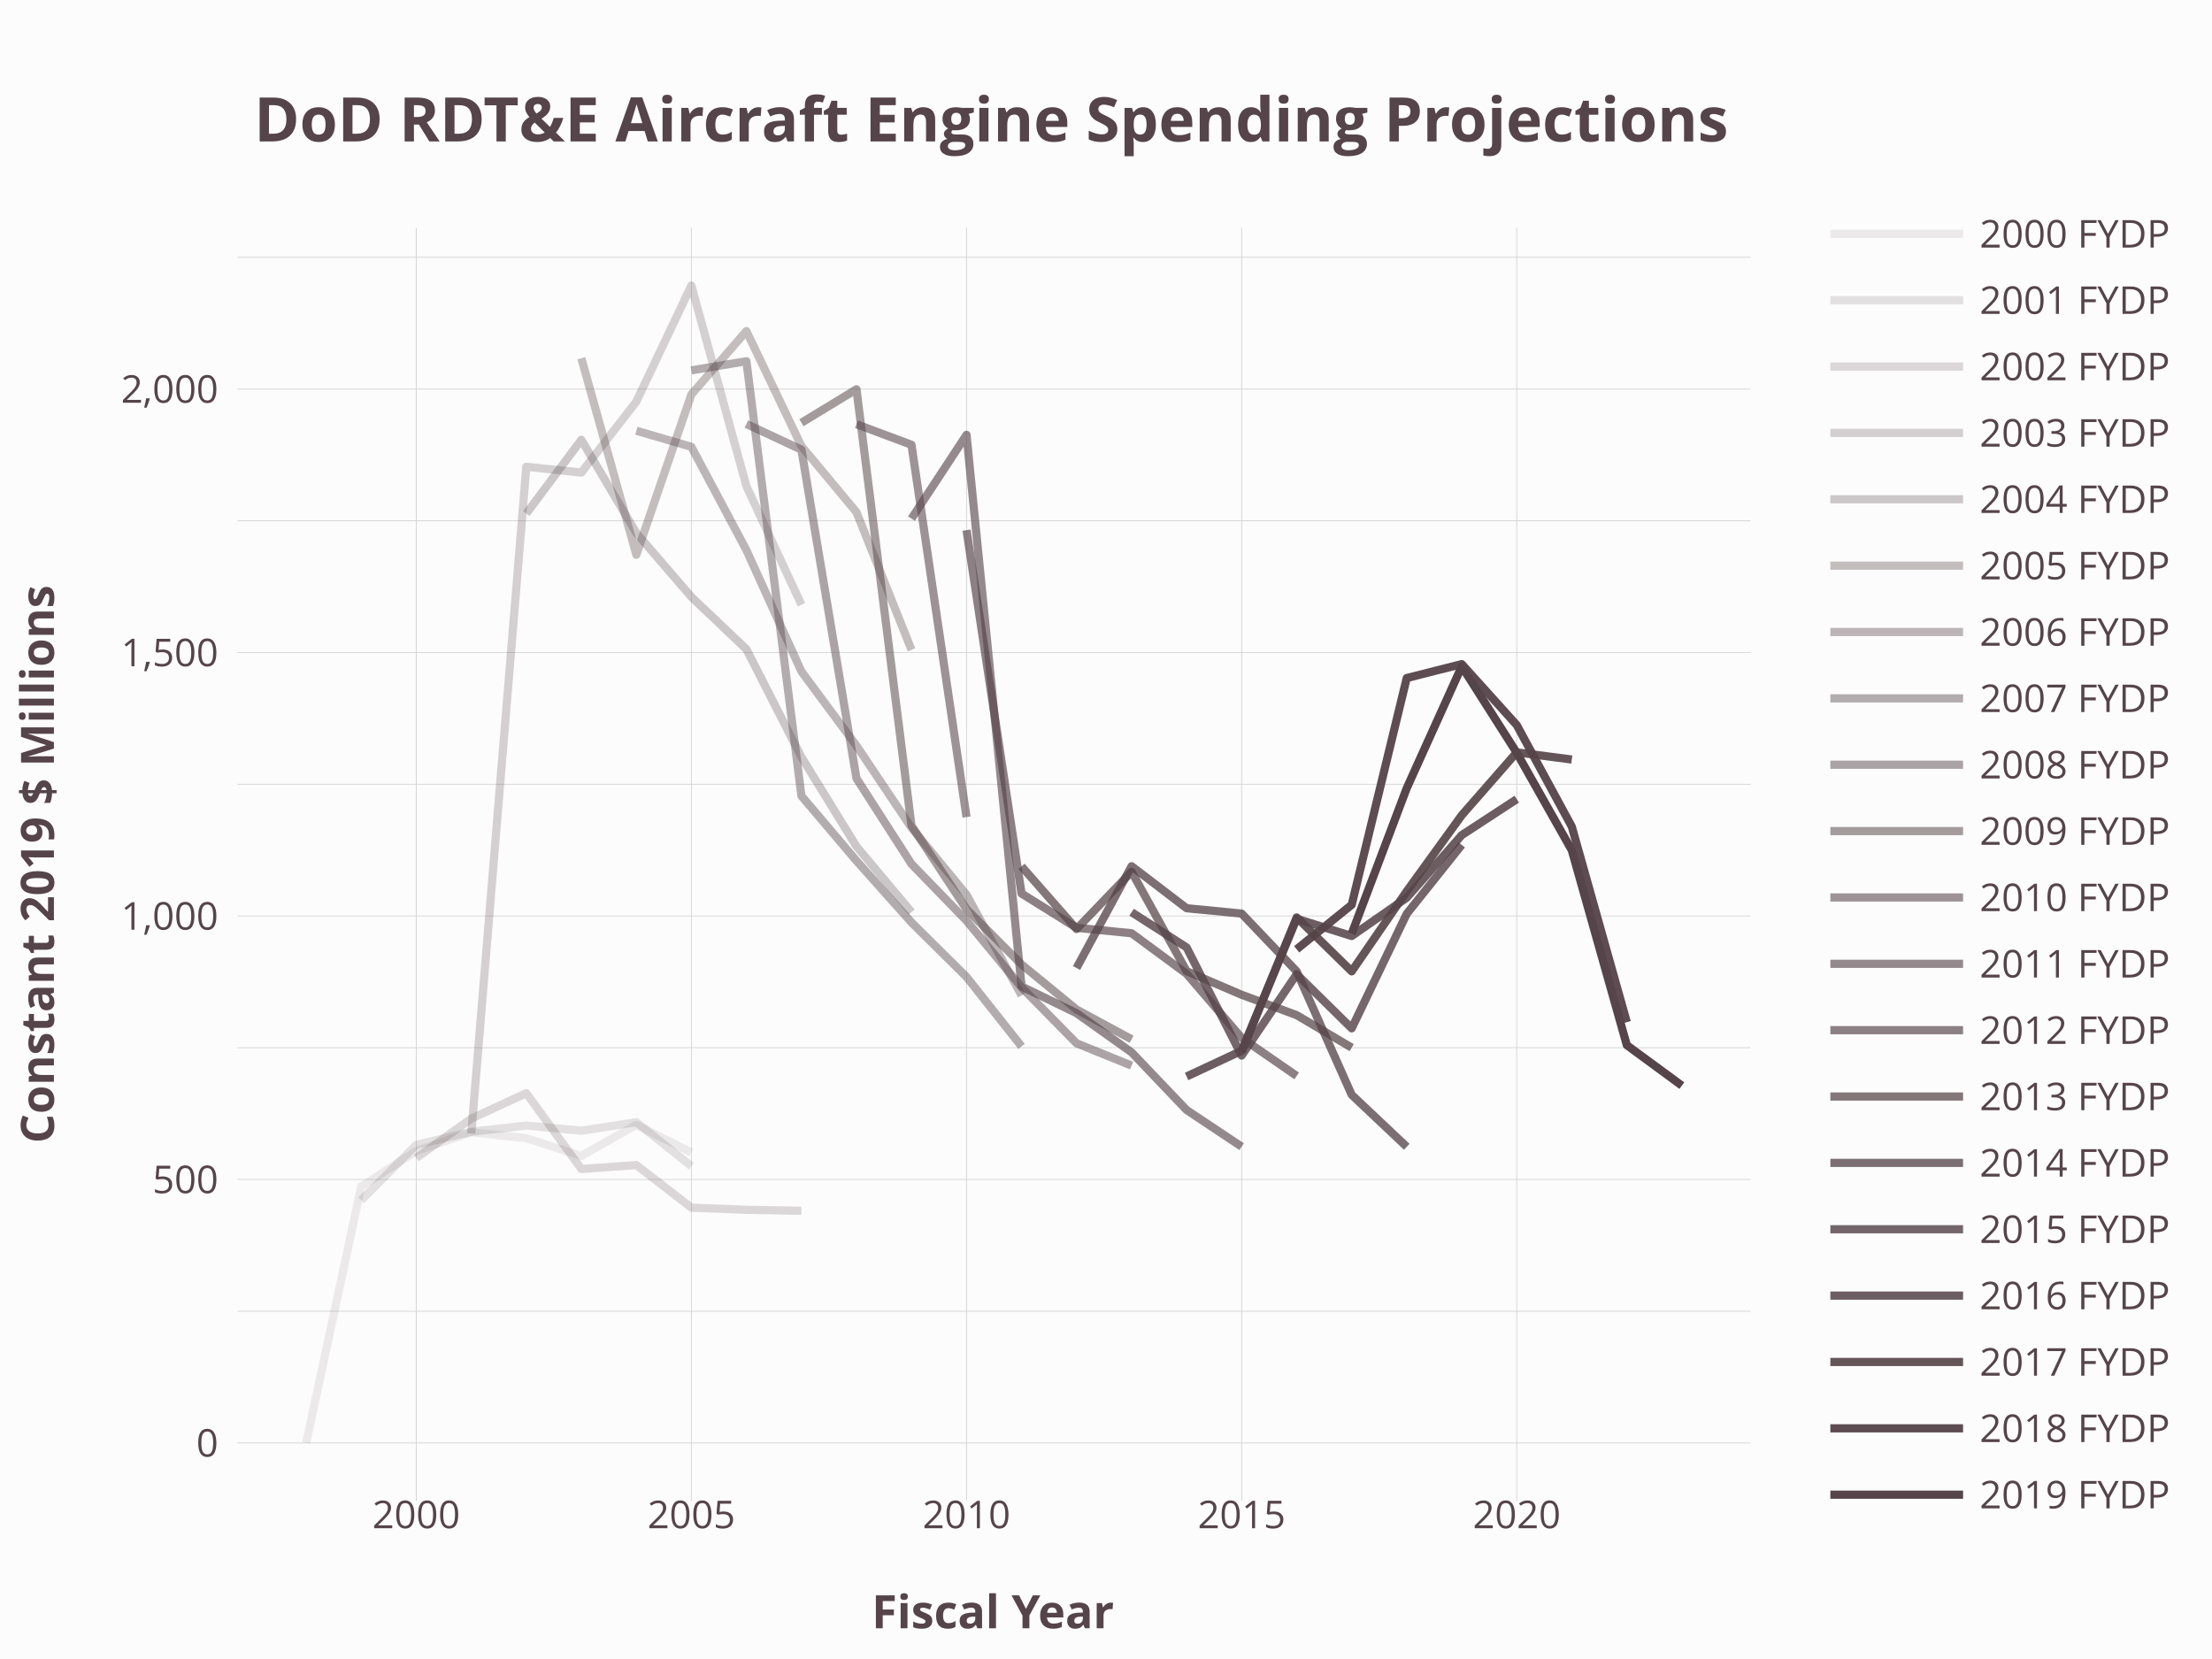
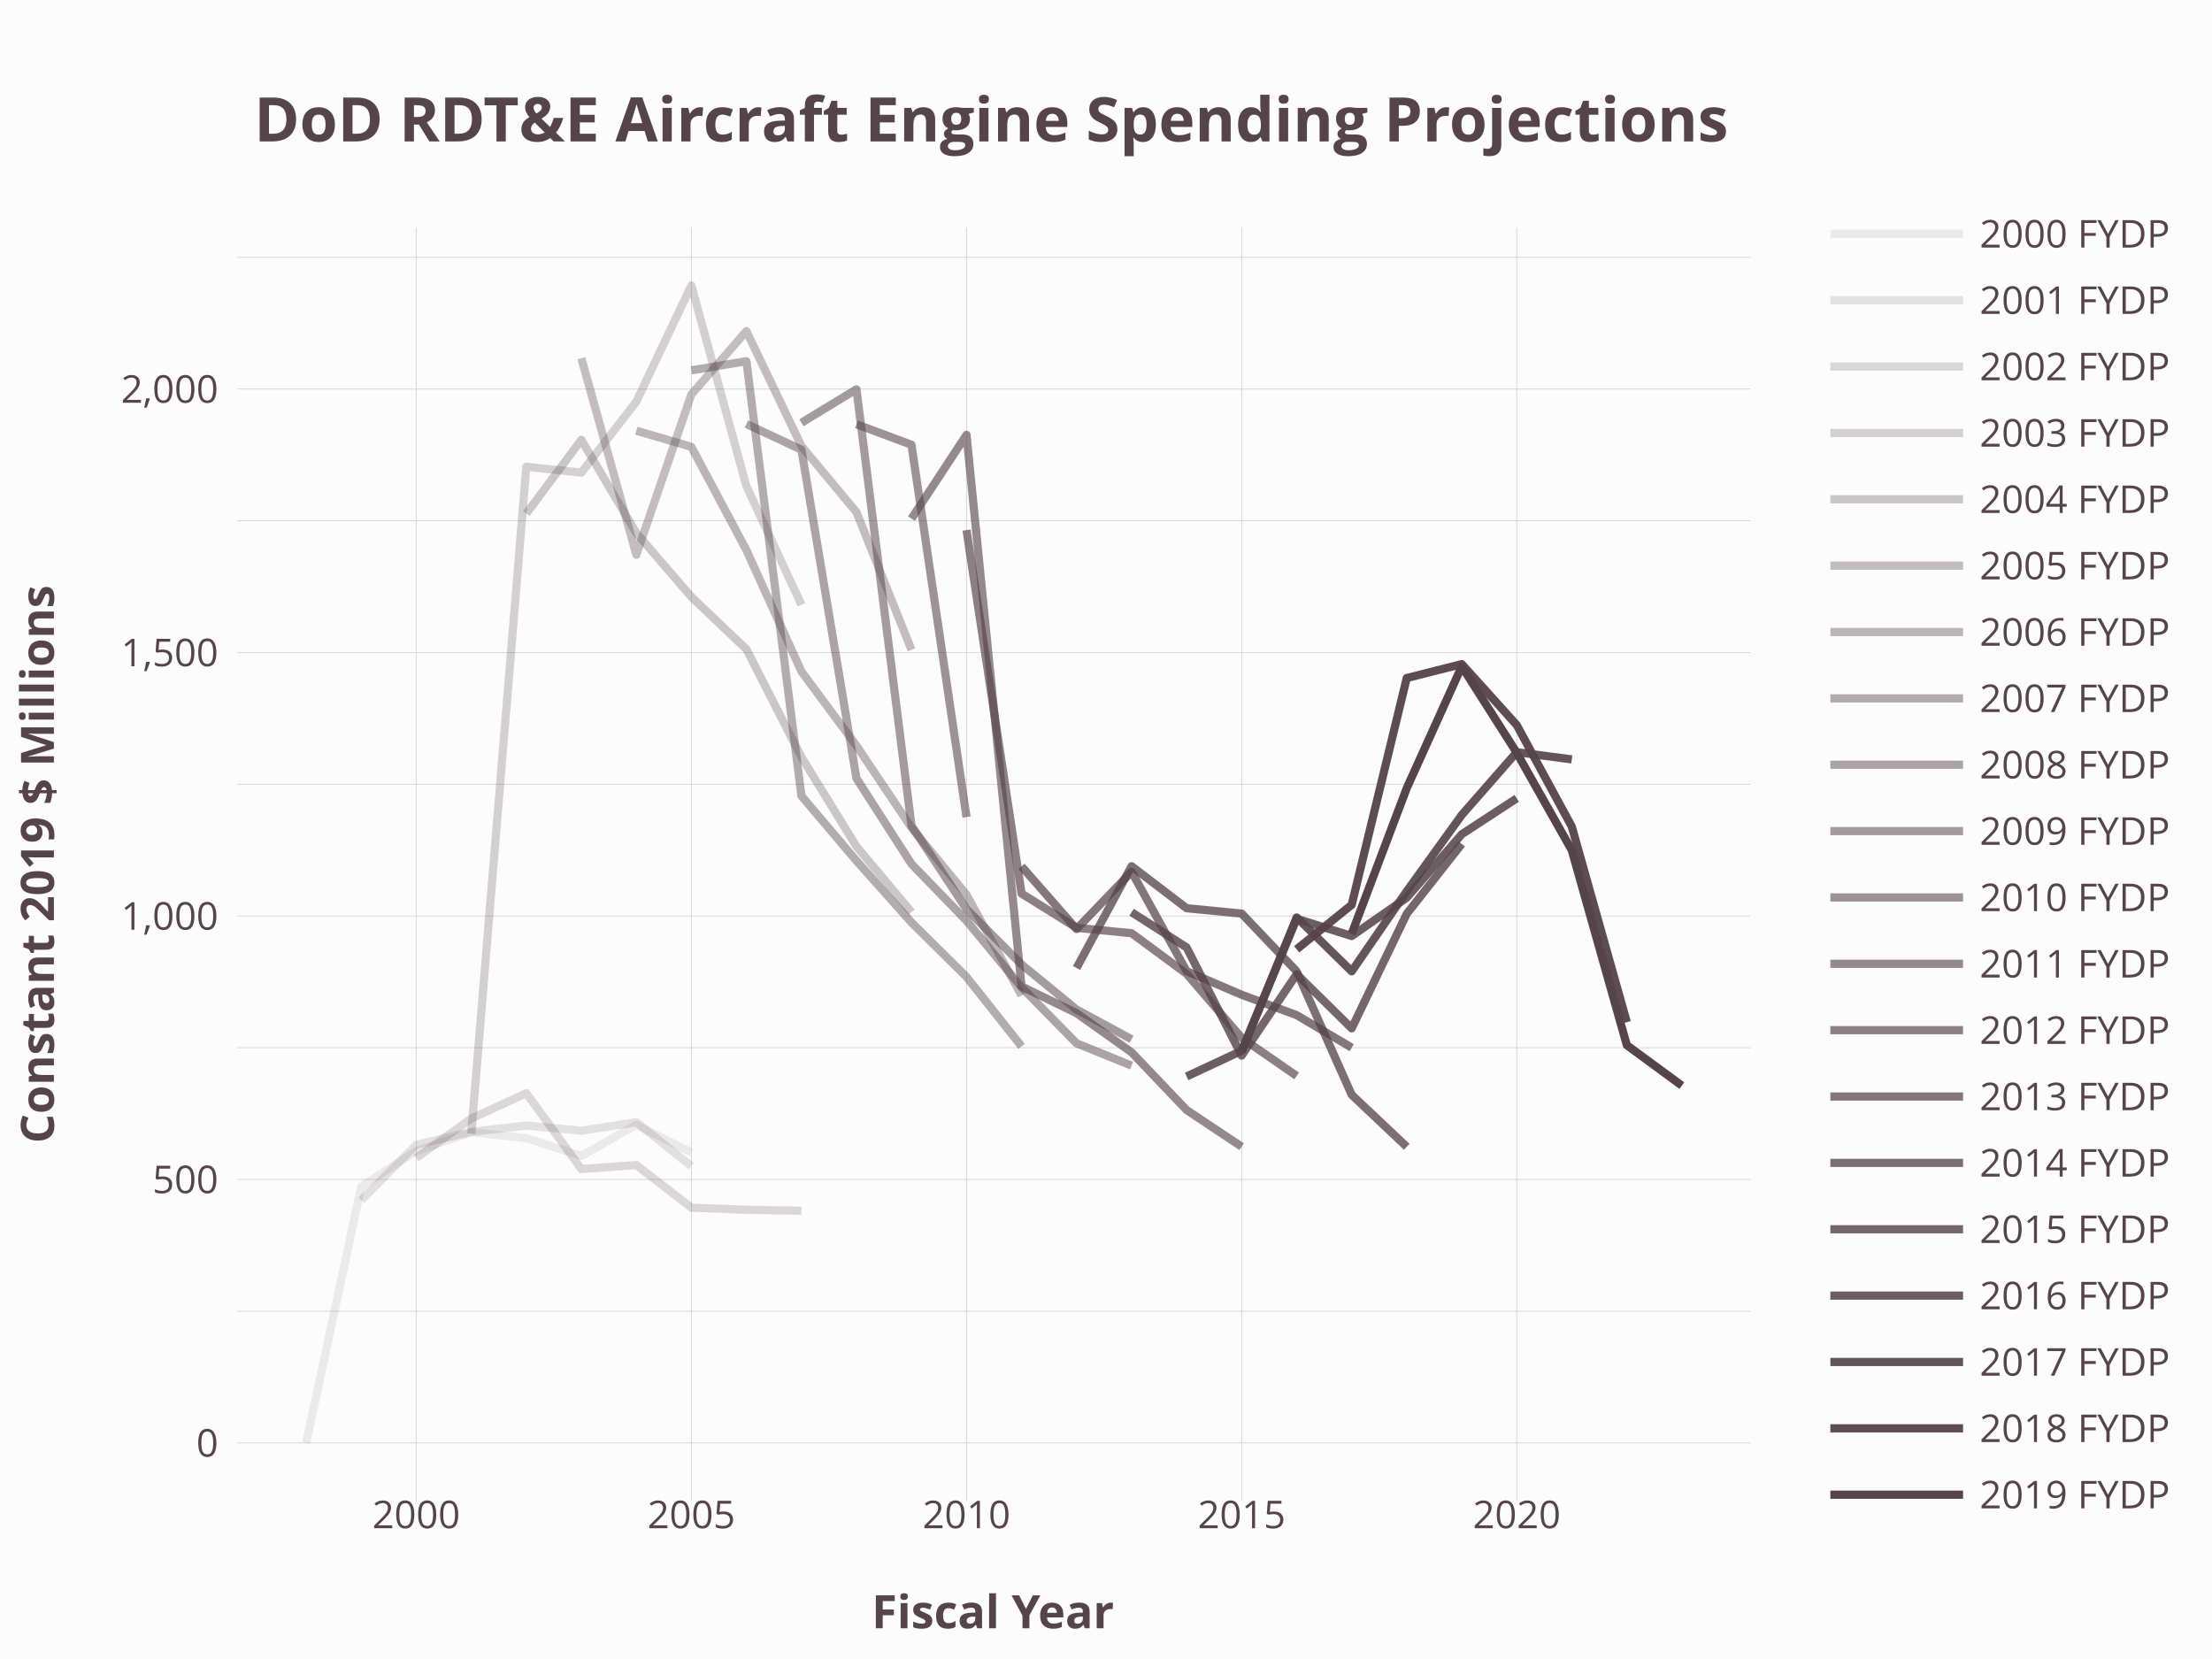
<svg xmlns="http://www.w3.org/2000/svg" viewBox="0 0 576.00 432.00">
  <defs>
    <style type="text/css">
    line, polyline, path, rect, circle {
      fill: none;
      stroke: #000000;
      stroke-linecap: round;
      stroke-linejoin: round;
      stroke-miterlimit: 10.00;
    }
  </style>
  </defs>
  <rect width="100%" height="100%" style="stroke: none; fill: #FFFFFF;" />
  <rect x="0.00" y="0.00" width="576.00" height="432.00" style="stroke-width: 1.07; stroke: #FCFCFC; fill: #FCFCFC;" />
  <defs>
    <clipPath id="cpNjEuODIwN3w0NTUuODYyfDM5MC44MTF8NTkuMjgzMQ==">
      <rect x="61.82" y="59.28" width="394.04" height="331.53" />
    </clipPath>
  </defs>
  <rect x="61.82" y="59.28" width="394.04" height="331.53" style="stroke-width: 1.07; stroke: #FCFCFC; fill: #FCFCFC;" clip-path="url(#cpNjEuODIwN3w0NTUuODYyfDM5MC44MTF8NTkuMjgzMQ==)" />
  <polyline points="61.82,341.44 455.86,341.44 " style="stroke-width: 0.21; stroke: #D3D3D3; stroke-linecap: butt;" clip-path="url(#cpNjEuODIwN3w0NTUuODYyfDM5MC44MTF8NTkuMjgzMQ==)" />
  <polyline points="61.82,272.83 455.86,272.83 " style="stroke-width: 0.21; stroke: #D3D3D3; stroke-linecap: butt;" clip-path="url(#cpNjEuODIwN3w0NTUuODYyfDM5MC44MTF8NTkuMjgzMQ==)" />
  <polyline points="61.82,204.22 455.86,204.22 " style="stroke-width: 0.21; stroke: #D3D3D3; stroke-linecap: butt;" clip-path="url(#cpNjEuODIwN3w0NTUuODYyfDM5MC44MTF8NTkuMjgzMQ==)" />
  <polyline points="61.82,135.61 455.86,135.61 " style="stroke-width: 0.21; stroke: #D3D3D3; stroke-linecap: butt;" clip-path="url(#cpNjEuODIwN3w0NTUuODYyfDM5MC44MTF8NTkuMjgzMQ==)" />
  <polyline points="61.82,67.00 455.86,67.00 " style="stroke-width: 0.21; stroke: #D3D3D3; stroke-linecap: butt;" clip-path="url(#cpNjEuODIwN3w0NTUuODYyfDM5MC44MTF8NTkuMjgzMQ==)" />
  <polyline points="61.82,375.74 455.86,375.74 " style="stroke-width: 0.21; stroke: #D3D3D3; stroke-linecap: butt;" clip-path="url(#cpNjEuODIwN3w0NTUuODYyfDM5MC44MTF8NTkuMjgzMQ==)" />
  <polyline points="61.82,307.13 455.86,307.13 " style="stroke-width: 0.21; stroke: #D3D3D3; stroke-linecap: butt;" clip-path="url(#cpNjEuODIwN3w0NTUuODYyfDM5MC44MTF8NTkuMjgzMQ==)" />
  <polyline points="61.82,238.52 455.86,238.52 " style="stroke-width: 0.21; stroke: #D3D3D3; stroke-linecap: butt;" clip-path="url(#cpNjEuODIwN3w0NTUuODYyfDM5MC44MTF8NTkuMjgzMQ==)" />
  <polyline points="61.82,169.92 455.86,169.92 " style="stroke-width: 0.21; stroke: #D3D3D3; stroke-linecap: butt;" clip-path="url(#cpNjEuODIwN3w0NTUuODYyfDM5MC44MTF8NTkuMjgzMQ==)" />
  <polyline points="61.82,101.31 455.86,101.31 " style="stroke-width: 0.21; stroke: #D3D3D3; stroke-linecap: butt;" clip-path="url(#cpNjEuODIwN3w0NTUuODYyfDM5MC44MTF8NTkuMjgzMQ==)" />
  <polyline points="108.39,390.81 108.39,59.28 " style="stroke-width: 0.21; stroke: #D3D3D3; stroke-linecap: butt;" clip-path="url(#cpNjEuODIwN3w0NTUuODYyfDM5MC44MTF8NTkuMjgzMQ==)" />
  <polyline points="180.03,390.81 180.03,59.28 " style="stroke-width: 0.21; stroke: #D3D3D3; stroke-linecap: butt;" clip-path="url(#cpNjEuODIwN3w0NTUuODYyfDM5MC44MTF8NTkuMjgzMQ==)" />
  <polyline points="251.68,390.81 251.68,59.28 " style="stroke-width: 0.21; stroke: #D3D3D3; stroke-linecap: butt;" clip-path="url(#cpNjEuODIwN3w0NTUuODYyfDM5MC44MTF8NTkuMjgzMQ==)" />
  <polyline points="323.32,390.81 323.32,59.28 " style="stroke-width: 0.21; stroke: #D3D3D3; stroke-linecap: butt;" clip-path="url(#cpNjEuODIwN3w0NTUuODYyfDM5MC44MTF8NTkuMjgzMQ==)" />
  <polyline points="394.96,390.81 394.96,59.28 " style="stroke-width: 0.21; stroke: #D3D3D3; stroke-linecap: butt;" clip-path="url(#cpNjEuODIwN3w0NTUuODYyfDM5MC44MTF8NTkuMjgzMQ==)" />
  <polyline points="79.73,375.74 94.06,308.98 108.39,299.72 122.72,294.83 137.05,296.37 151.38,301.00 165.70,292.90 180.03,300.09 " style="stroke-width: 2.13; stroke: #554449; stroke-opacity: 0.10; stroke-linecap: butt;" clip-path="url(#cpNjEuODIwN3w0NTUuODYyfDM5MC44MTF8NTkuMjgzMQ==)" />
  <polyline points="94.06,312.53 108.39,298.12 122.72,294.71 137.05,293.09 151.38,294.44 165.70,292.22 180.03,303.67 " style="stroke-width: 2.13; stroke: #554449; stroke-opacity: 0.15; stroke-linecap: butt;" clip-path="url(#cpNjEuODIwN3w0NTUuODYyfDM5MC44MTF8NTkuMjgzMQ==)" />
  <polyline points="108.39,301.53 122.72,291.28 137.05,284.66 151.38,304.40 165.70,303.38 180.03,314.47 194.36,315.03 208.69,315.27 " style="stroke-width: 2.13; stroke: #554449; stroke-opacity: 0.20; stroke-linecap: butt;" clip-path="url(#cpNjEuODIwN3w0NTUuODYyfDM5MC44MTF8NTkuMjgzMQ==)" />
  <polyline points="122.72,295.18 137.05,121.54 151.38,123.06 165.70,104.57 180.03,74.35 194.36,126.59 208.69,157.47 " style="stroke-width: 2.13; stroke: #554449; stroke-opacity: 0.24; stroke-linecap: butt;" clip-path="url(#cpNjEuODIwN3w0NTUuODYyfDM5MC44MTF8NTkuMjgzMQ==)" />
  <polyline points="137.05,133.73 151.38,114.53 165.70,138.80 180.03,155.43 194.36,169.05 208.69,197.14 223.02,220.41 237.35,237.51 " style="stroke-width: 2.13; stroke: #554449; stroke-opacity: 0.29; stroke-linecap: butt;" clip-path="url(#cpNjEuODIwN3w0NTUuODYyfDM5MC44MTF8NTkuMjgzMQ==)" />
  <polyline points="151.38,93.28 165.70,144.46 180.03,102.70 194.36,86.21 208.69,116.16 223.02,133.37 237.35,169.21 " style="stroke-width: 2.13; stroke: #554449; stroke-opacity: 0.34; stroke-linecap: butt;" clip-path="url(#cpNjEuODIwN3w0NTUuODYyfDM5MC44MTF8NTkuMjgzMQ==)" />
  <polyline points="165.70,112.16 180.03,116.35 194.36,143.25 208.69,174.85 223.02,194.18 237.35,215.54 251.68,232.99 266.01,259.21 " style="stroke-width: 2.13; stroke: #554449; stroke-opacity: 0.38; stroke-linecap: butt;" clip-path="url(#cpNjEuODIwN3w0NTUuODYyfDM5MC44MTF8NTkuMjgzMQ==)" />
  <polyline points="180.03,96.44 194.36,94.06 208.69,207.26 223.02,224.15 237.35,240.20 251.68,254.39 266.01,272.48 " style="stroke-width: 2.13; stroke: #554449; stroke-opacity: 0.43; stroke-linecap: butt;" clip-path="url(#cpNjEuODIwN3w0NTUuODYyfDM5MC44MTF8NTkuMjgzMQ==)" />
  <polyline points="194.36,110.41 208.69,117.10 223.02,202.68 237.35,224.98 251.68,239.76 266.01,257.10 280.33,271.67 294.66,277.48 " style="stroke-width: 2.13; stroke: #554449; stroke-opacity: 0.48; stroke-linecap: butt;" clip-path="url(#cpNjEuODIwN3w0NTUuODYyfDM5MC44MTF8NTkuMjgzMQ==)" />
  <polyline points="208.69,110.08 223.02,101.37 237.35,214.99 251.68,236.77 266.01,251.15 280.33,262.88 294.66,270.63 " style="stroke-width: 2.13; stroke: #554449; stroke-opacity: 0.53; stroke-linecap: butt;" clip-path="url(#cpNjEuODIwN3w0NTUuODYyfDM5MC44MTF8NTkuMjgzMQ==)" />
  <polyline points="223.02,110.47 237.35,115.82 251.68,212.76 " style="stroke-width: 2.13; stroke: #554449; stroke-opacity: 0.57; stroke-linecap: butt;" clip-path="url(#cpNjEuODIwN3w0NTUuODYyfDM5MC44MTF8NTkuMjgzMQ==)" />
  <polyline points="237.35,135.05 251.68,113.23 266.01,256.86 280.33,263.83 294.66,274.02 308.99,289.05 323.32,298.59 " style="stroke-width: 2.13; stroke: #554449; stroke-opacity: 0.62; stroke-linecap: butt;" clip-path="url(#cpNjEuODIwN3w0NTUuODYyfDM5MC44MTF8NTkuMjgzMQ==)" />
  <polyline points="251.68,138.04 266.01,232.68 280.33,241.60 294.66,243.01 308.99,253.58 323.32,270.26 337.65,280.17 " style="stroke-width: 2.13; stroke: #554449; stroke-opacity: 0.67; stroke-linecap: butt;" clip-path="url(#cpNjEuODIwN3w0NTUuODYyfDM5MC44MTF8NTkuMjgzMQ==)" />
  <polyline points="266.01,225.61 280.33,241.92 294.66,227.00 308.99,252.89 323.32,259.04 337.65,264.34 351.98,272.81 " style="stroke-width: 2.13; stroke: #554449; stroke-opacity: 0.72; stroke-linecap: butt;" clip-path="url(#cpNjEuODIwN3w0NTUuODYyfDM5MC44MTF8NTkuMjgzMQ==)" />
  <polyline points="280.33,252.06 294.66,225.56 308.99,236.50 323.32,237.89 337.65,252.94 351.98,285.09 366.31,298.62 " style="stroke-width: 2.13; stroke: #554449; stroke-opacity: 0.76; stroke-linecap: butt;" clip-path="url(#cpNjEuODIwN3w0NTUuODYyfDM5MC44MTF8NTkuMjgzMQ==)" />
-   <polyline points="294.66,237.54 308.99,246.71 323.32,274.87 337.65,253.68 351.98,267.78 366.31,237.96 380.64,220.01 " style="stroke-width: 2.13; stroke: #554449; stroke-opacity: 0.81; stroke-linecap: butt;" clip-path="url(#cpNjEuODIwN3w0NTUuODYyfDM5MC44MTF8NTkuMjgzMQ==)" />
-   <polyline points="308.99,280.31 323.32,273.62 337.65,239.24 351.98,243.74 366.31,233.76 380.64,217.46 394.96,208.10 " style="stroke-width: 2.13; stroke: #554449; stroke-opacity: 0.86; stroke-linecap: butt;" clip-path="url(#cpNjEuODIwN3w0NTUuODYyfDM5MC44MTF8NTkuMjgzMQ==)" />
-   <polyline points="323.32,273.88 337.65,238.90 351.98,252.94 366.31,232.08 380.64,212.28 394.96,195.91 409.29,197.78 " style="stroke-width: 2.13; stroke: #554449; stroke-opacity: 0.91; stroke-linecap: butt;" clip-path="url(#cpNjEuODIwN3w0NTUuODYyfDM5MC44MTF8NTkuMjgzMQ==)" />
+   <polyline points="294.66,237.54 308.99,246.71 323.32,274.87 337.65,253.68 351.98,267.78 366.31,237.96 380.64,219.76 " style="stroke-width: 2.13; stroke: #554449; stroke-opacity: 0.81; stroke-linecap: butt;" clip-path="url(#cpNjEuODIwN3w0NTUuODYyfDM5MC44MTF8NTkuMjgzMQ==)" />
+   <polyline points="308.99,280.31 323.32,273.62 337.65,239.24 351.98,243.74 366.31,233.76 380.64,217.24 394.96,207.88 " style="stroke-width: 2.13; stroke: #554449; stroke-opacity: 0.86; stroke-linecap: butt;" clip-path="url(#cpNjEuODIwN3w0NTUuODYyfDM5MC44MTF8NTkuMjgzMQ==)" />
+   <polyline points="323.32,273.88 337.65,238.90 351.98,252.94 366.31,232.08 380.64,212.21 394.96,195.86 409.29,197.75 " style="stroke-width: 2.13; stroke: #554449; stroke-opacity: 0.91; stroke-linecap: butt;" clip-path="url(#cpNjEuODIwN3w0NTUuODYyfDM5MC44MTF8NTkuMjgzMQ==)" />
  <polyline points="337.65,247.19 351.98,235.60 366.31,176.56 380.64,172.93 394.96,188.81 409.29,215.25 423.62,266.17 " style="stroke-width: 2.13; stroke: #554449; stroke-opacity: 0.95; stroke-linecap: butt;" clip-path="url(#cpNjEuODIwN3w0NTUuODYyfDM5MC44MTF8NTkuMjgzMQ==)" />
  <polyline points="351.98,243.14 366.31,205.24 380.64,173.52 394.96,196.02 409.29,221.40 423.62,272.16 437.95,282.69 " style="stroke-width: 2.13; stroke: #554449; stroke-linecap: butt;" clip-path="url(#cpNjEuODIwN3w0NTUuODYyfDM5MC44MTF8NTkuMjgzMQ==)" />
  <defs>
    <clipPath id="cpMHw1NzZ8NDMyfDA=">
      <rect x="0.00" y="0.00" width="576.00" height="432.00" />
    </clipPath>
  </defs>
  <g clip-path="url(#cpMHw1NzZ8NDMyfDA=)">
    <text x="51.12" y="379.31" style="font-size: 10.00px; fill: #554449; font-family: Open Sans;" textLength="5.72px" lengthAdjust="spacingAndGlyphs">0</text>
  </g>
  <g clip-path="url(#cpMHw1NzZ8NDMyfDA=)">
    <text x="39.69" y="310.70" style="font-size: 10.00px; fill: #554449; font-family: Open Sans;" textLength="17.15px" lengthAdjust="spacingAndGlyphs">500</text>
  </g>
  <g clip-path="url(#cpMHw1NzZ8NDMyfDA=)">
    <text x="31.52" y="242.09" style="font-size: 10.00px; fill: #554449; font-family: Open Sans;" textLength="25.32px" lengthAdjust="spacingAndGlyphs">1,000</text>
  </g>
  <g clip-path="url(#cpMHw1NzZ8NDMyfDA=)">
    <text x="31.52" y="173.49" style="font-size: 10.00px; fill: #554449; font-family: Open Sans;" textLength="25.32px" lengthAdjust="spacingAndGlyphs">1,500</text>
  </g>
  <g clip-path="url(#cpMHw1NzZ8NDMyfDA=)">
    <text x="31.52" y="104.88" style="font-size: 10.00px; fill: #554449; font-family: Open Sans;" textLength="25.32px" lengthAdjust="spacingAndGlyphs">2,000</text>
  </g>
  <polyline points="61.82,375.74 61.82,375.74 " style="stroke-width: 1.07; stroke: #333333; stroke-linecap: butt;" clip-path="url(#cpMHw1NzZ8NDMyfDA=)" />
  <polyline points="61.82,307.13 61.82,307.13 " style="stroke-width: 1.07; stroke: #333333; stroke-linecap: butt;" clip-path="url(#cpMHw1NzZ8NDMyfDA=)" />
  <polyline points="61.82,238.52 61.82,238.52 " style="stroke-width: 1.07; stroke: #333333; stroke-linecap: butt;" clip-path="url(#cpMHw1NzZ8NDMyfDA=)" />
  <polyline points="61.82,169.92 61.82,169.92 " style="stroke-width: 1.07; stroke: #333333; stroke-linecap: butt;" clip-path="url(#cpMHw1NzZ8NDMyfDA=)" />
  <polyline points="61.82,101.31 61.82,101.31 " style="stroke-width: 1.07; stroke: #333333; stroke-linecap: butt;" clip-path="url(#cpMHw1NzZ8NDMyfDA=)" />
  <polyline points="108.39,390.81 108.39,390.81 " style="stroke-width: 1.07; stroke: #333333; stroke-linecap: butt;" clip-path="url(#cpMHw1NzZ8NDMyfDA=)" />
  <polyline points="180.03,390.81 180.03,390.81 " style="stroke-width: 1.07; stroke: #333333; stroke-linecap: butt;" clip-path="url(#cpMHw1NzZ8NDMyfDA=)" />
  <polyline points="251.68,390.81 251.68,390.81 " style="stroke-width: 1.07; stroke: #333333; stroke-linecap: butt;" clip-path="url(#cpMHw1NzZ8NDMyfDA=)" />
  <polyline points="323.32,390.81 323.32,390.81 " style="stroke-width: 1.07; stroke: #333333; stroke-linecap: butt;" clip-path="url(#cpMHw1NzZ8NDMyfDA=)" />
  <polyline points="394.96,390.81 394.96,390.81 " style="stroke-width: 1.07; stroke: #333333; stroke-linecap: butt;" clip-path="url(#cpMHw1NzZ8NDMyfDA=)" />
  <g clip-path="url(#cpMHw1NzZ8NDMyfDA=)">
    <text x="96.95" y="397.95" style="font-size: 10.00px; fill: #554449; font-family: Open Sans;" textLength="22.87px" lengthAdjust="spacingAndGlyphs">2000</text>
  </g>
  <g clip-path="url(#cpMHw1NzZ8NDMyfDA=)">
    <text x="168.60" y="397.95" style="font-size: 10.00px; fill: #554449; font-family: Open Sans;" textLength="22.87px" lengthAdjust="spacingAndGlyphs">2005</text>
  </g>
  <g clip-path="url(#cpMHw1NzZ8NDMyfDA=)">
    <text x="240.24" y="397.95" style="font-size: 10.00px; fill: #554449; font-family: Open Sans;" textLength="22.87px" lengthAdjust="spacingAndGlyphs">2010</text>
  </g>
  <g clip-path="url(#cpMHw1NzZ8NDMyfDA=)">
    <text x="311.89" y="397.95" style="font-size: 10.00px; fill: #554449; font-family: Open Sans;" textLength="22.87px" lengthAdjust="spacingAndGlyphs">2015</text>
  </g>
  <g clip-path="url(#cpMHw1NzZ8NDMyfDA=)">
    <text x="383.53" y="397.95" style="font-size: 10.00px; fill: #554449; font-family: Open Sans;" textLength="22.87px" lengthAdjust="spacingAndGlyphs">2020</text>
  </g>
  <g clip-path="url(#cpMHw1NzZ8NDMyfDA=)">
    <text x="227.00" y="423.99" style="font-size: 12.00px; font-weight: bold; fill: #554449; font-family: Open Sans;" textLength="63.69px" lengthAdjust="spacingAndGlyphs">Fiscal Year</text>
  </g>
  <g clip-path="url(#cpMHw1NzZ8NDMyfDA=)">
    <text transform="translate(14.04,297.71) rotate(-90)" style="font-size: 12.00px; font-weight: bold; fill: #554449; font-family: Open Sans;" textLength="145.32px" lengthAdjust="spacingAndGlyphs">Constant 2019 $ Millions</text>
  </g>
  <rect x="466.82" y="46.77" width="103.70" height="356.56" style="stroke-width: 1.07; stroke: none; fill: #FCFCFC;" clip-path="url(#cpMHw1NzZ8NDMyfDA=)" />
  <rect x="472.30" y="52.25" width="43.20" height="17.28" style="stroke-width: 1.07; stroke: #FCFCFC; fill: #FCFCFC;" clip-path="url(#cpMHw1NzZ8NDMyfDA=)" />
  <line x1="476.62" y1="60.89" x2="511.18" y2="60.89" style="stroke-width: 2.13; stroke: #554449; stroke-opacity: 0.10; stroke-linecap: butt;" clip-path="url(#cpMHw1NzZ8NDMyfDA=)" />
  <rect x="472.30" y="69.53" width="43.20" height="17.28" style="stroke-width: 1.07; stroke: #FCFCFC; fill: #FCFCFC;" clip-path="url(#cpMHw1NzZ8NDMyfDA=)" />
  <line x1="476.62" y1="78.17" x2="511.18" y2="78.17" style="stroke-width: 2.13; stroke: #554449; stroke-opacity: 0.15; stroke-linecap: butt;" clip-path="url(#cpMHw1NzZ8NDMyfDA=)" />
  <rect x="472.30" y="86.81" width="43.20" height="17.28" style="stroke-width: 1.07; stroke: #FCFCFC; fill: #FCFCFC;" clip-path="url(#cpMHw1NzZ8NDMyfDA=)" />
  <line x1="476.62" y1="95.45" x2="511.18" y2="95.45" style="stroke-width: 2.13; stroke: #554449; stroke-opacity: 0.20; stroke-linecap: butt;" clip-path="url(#cpMHw1NzZ8NDMyfDA=)" />
  <rect x="472.30" y="104.09" width="43.20" height="17.28" style="stroke-width: 1.07; stroke: #FCFCFC; fill: #FCFCFC;" clip-path="url(#cpMHw1NzZ8NDMyfDA=)" />
  <line x1="476.62" y1="112.73" x2="511.18" y2="112.73" style="stroke-width: 2.13; stroke: #554449; stroke-opacity: 0.24; stroke-linecap: butt;" clip-path="url(#cpMHw1NzZ8NDMyfDA=)" />
  <rect x="472.30" y="121.37" width="43.20" height="17.28" style="stroke-width: 1.07; stroke: #FCFCFC; fill: #FCFCFC;" clip-path="url(#cpMHw1NzZ8NDMyfDA=)" />
  <line x1="476.62" y1="130.01" x2="511.18" y2="130.01" style="stroke-width: 2.13; stroke: #554449; stroke-opacity: 0.29; stroke-linecap: butt;" clip-path="url(#cpMHw1NzZ8NDMyfDA=)" />
  <rect x="472.30" y="138.65" width="43.20" height="17.28" style="stroke-width: 1.07; stroke: #FCFCFC; fill: #FCFCFC;" clip-path="url(#cpMHw1NzZ8NDMyfDA=)" />
  <line x1="476.62" y1="147.29" x2="511.18" y2="147.29" style="stroke-width: 2.13; stroke: #554449; stroke-opacity: 0.34; stroke-linecap: butt;" clip-path="url(#cpMHw1NzZ8NDMyfDA=)" />
  <rect x="472.30" y="155.93" width="43.20" height="17.28" style="stroke-width: 1.07; stroke: #FCFCFC; fill: #FCFCFC;" clip-path="url(#cpMHw1NzZ8NDMyfDA=)" />
  <line x1="476.62" y1="164.57" x2="511.18" y2="164.57" style="stroke-width: 2.13; stroke: #554449; stroke-opacity: 0.38; stroke-linecap: butt;" clip-path="url(#cpMHw1NzZ8NDMyfDA=)" />
  <rect x="472.30" y="173.21" width="43.20" height="17.28" style="stroke-width: 1.07; stroke: #FCFCFC; fill: #FCFCFC;" clip-path="url(#cpMHw1NzZ8NDMyfDA=)" />
  <line x1="476.62" y1="181.85" x2="511.18" y2="181.85" style="stroke-width: 2.13; stroke: #554449; stroke-opacity: 0.43; stroke-linecap: butt;" clip-path="url(#cpMHw1NzZ8NDMyfDA=)" />
  <rect x="472.30" y="190.49" width="43.20" height="17.28" style="stroke-width: 1.07; stroke: #FCFCFC; fill: #FCFCFC;" clip-path="url(#cpMHw1NzZ8NDMyfDA=)" />
  <line x1="476.62" y1="199.13" x2="511.18" y2="199.13" style="stroke-width: 2.13; stroke: #554449; stroke-opacity: 0.48; stroke-linecap: butt;" clip-path="url(#cpMHw1NzZ8NDMyfDA=)" />
  <rect x="472.30" y="207.77" width="43.20" height="17.28" style="stroke-width: 1.07; stroke: #FCFCFC; fill: #FCFCFC;" clip-path="url(#cpMHw1NzZ8NDMyfDA=)" />
  <line x1="476.62" y1="216.41" x2="511.18" y2="216.41" style="stroke-width: 2.13; stroke: #554449; stroke-opacity: 0.53; stroke-linecap: butt;" clip-path="url(#cpMHw1NzZ8NDMyfDA=)" />
  <rect x="472.30" y="225.05" width="43.20" height="17.28" style="stroke-width: 1.07; stroke: #FCFCFC; fill: #FCFCFC;" clip-path="url(#cpMHw1NzZ8NDMyfDA=)" />
  <line x1="476.62" y1="233.69" x2="511.18" y2="233.69" style="stroke-width: 2.13; stroke: #554449; stroke-opacity: 0.57; stroke-linecap: butt;" clip-path="url(#cpMHw1NzZ8NDMyfDA=)" />
  <rect x="472.30" y="242.33" width="43.20" height="17.28" style="stroke-width: 1.07; stroke: #FCFCFC; fill: #FCFCFC;" clip-path="url(#cpMHw1NzZ8NDMyfDA=)" />
  <line x1="476.62" y1="250.97" x2="511.18" y2="250.97" style="stroke-width: 2.13; stroke: #554449; stroke-opacity: 0.62; stroke-linecap: butt;" clip-path="url(#cpMHw1NzZ8NDMyfDA=)" />
  <rect x="472.30" y="259.61" width="43.20" height="17.28" style="stroke-width: 1.07; stroke: #FCFCFC; fill: #FCFCFC;" clip-path="url(#cpMHw1NzZ8NDMyfDA=)" />
  <line x1="476.62" y1="268.25" x2="511.18" y2="268.25" style="stroke-width: 2.13; stroke: #554449; stroke-opacity: 0.67; stroke-linecap: butt;" clip-path="url(#cpMHw1NzZ8NDMyfDA=)" />
  <rect x="472.30" y="276.89" width="43.20" height="17.28" style="stroke-width: 1.07; stroke: #FCFCFC; fill: #FCFCFC;" clip-path="url(#cpMHw1NzZ8NDMyfDA=)" />
  <line x1="476.62" y1="285.53" x2="511.18" y2="285.53" style="stroke-width: 2.13; stroke: #554449; stroke-opacity: 0.72; stroke-linecap: butt;" clip-path="url(#cpMHw1NzZ8NDMyfDA=)" />
  <rect x="472.30" y="294.17" width="43.20" height="17.28" style="stroke-width: 1.07; stroke: #FCFCFC; fill: #FCFCFC;" clip-path="url(#cpMHw1NzZ8NDMyfDA=)" />
  <line x1="476.62" y1="302.81" x2="511.18" y2="302.81" style="stroke-width: 2.13; stroke: #554449; stroke-opacity: 0.76; stroke-linecap: butt;" clip-path="url(#cpMHw1NzZ8NDMyfDA=)" />
  <rect x="472.30" y="311.45" width="43.20" height="17.28" style="stroke-width: 1.07; stroke: #FCFCFC; fill: #FCFCFC;" clip-path="url(#cpMHw1NzZ8NDMyfDA=)" />
  <line x1="476.62" y1="320.09" x2="511.18" y2="320.09" style="stroke-width: 2.13; stroke: #554449; stroke-opacity: 0.81; stroke-linecap: butt;" clip-path="url(#cpMHw1NzZ8NDMyfDA=)" />
  <rect x="472.30" y="328.73" width="43.20" height="17.28" style="stroke-width: 1.07; stroke: #FCFCFC; fill: #FCFCFC;" clip-path="url(#cpMHw1NzZ8NDMyfDA=)" />
  <line x1="476.62" y1="337.37" x2="511.18" y2="337.37" style="stroke-width: 2.13; stroke: #554449; stroke-opacity: 0.86; stroke-linecap: butt;" clip-path="url(#cpMHw1NzZ8NDMyfDA=)" />
  <rect x="472.30" y="346.01" width="43.20" height="17.28" style="stroke-width: 1.07; stroke: #FCFCFC; fill: #FCFCFC;" clip-path="url(#cpMHw1NzZ8NDMyfDA=)" />
  <line x1="476.62" y1="354.65" x2="511.18" y2="354.65" style="stroke-width: 2.13; stroke: #554449; stroke-opacity: 0.91; stroke-linecap: butt;" clip-path="url(#cpMHw1NzZ8NDMyfDA=)" />
  <rect x="472.30" y="363.29" width="43.20" height="17.28" style="stroke-width: 1.07; stroke: #FCFCFC; fill: #FCFCFC;" clip-path="url(#cpMHw1NzZ8NDMyfDA=)" />
  <line x1="476.62" y1="371.93" x2="511.18" y2="371.93" style="stroke-width: 2.13; stroke: #554449; stroke-opacity: 0.95; stroke-linecap: butt;" clip-path="url(#cpMHw1NzZ8NDMyfDA=)" />
  <rect x="472.30" y="380.57" width="43.20" height="17.28" style="stroke-width: 1.07; stroke: #FCFCFC; fill: #FCFCFC;" clip-path="url(#cpMHw1NzZ8NDMyfDA=)" />
  <line x1="476.62" y1="389.21" x2="511.18" y2="389.21" style="stroke-width: 2.13; stroke: #554449; stroke-linecap: butt;" clip-path="url(#cpMHw1NzZ8NDMyfDA=)" />
  <g clip-path="url(#cpMHw1NzZ8NDMyfDA=)">
    <text x="515.50" y="64.46" style="font-size: 10.00px; fill: #554449; font-family: Open Sans;" textLength="49.54px" lengthAdjust="spacingAndGlyphs">2000 FYDP</text>
  </g>
  <g clip-path="url(#cpMHw1NzZ8NDMyfDA=)">
    <text x="515.50" y="81.74" style="font-size: 10.00px; fill: #554449; font-family: Open Sans;" textLength="49.54px" lengthAdjust="spacingAndGlyphs">2001 FYDP</text>
  </g>
  <g clip-path="url(#cpMHw1NzZ8NDMyfDA=)">
    <text x="515.50" y="99.02" style="font-size: 10.00px; fill: #554449; font-family: Open Sans;" textLength="49.54px" lengthAdjust="spacingAndGlyphs">2002 FYDP</text>
  </g>
  <g clip-path="url(#cpMHw1NzZ8NDMyfDA=)">
    <text x="515.50" y="116.30" style="font-size: 10.00px; fill: #554449; font-family: Open Sans;" textLength="49.54px" lengthAdjust="spacingAndGlyphs">2003 FYDP</text>
  </g>
  <g clip-path="url(#cpMHw1NzZ8NDMyfDA=)">
    <text x="515.50" y="133.58" style="font-size: 10.00px; fill: #554449; font-family: Open Sans;" textLength="49.54px" lengthAdjust="spacingAndGlyphs">2004 FYDP</text>
  </g>
  <g clip-path="url(#cpMHw1NzZ8NDMyfDA=)">
    <text x="515.50" y="150.86" style="font-size: 10.00px; fill: #554449; font-family: Open Sans;" textLength="49.54px" lengthAdjust="spacingAndGlyphs">2005 FYDP</text>
  </g>
  <g clip-path="url(#cpMHw1NzZ8NDMyfDA=)">
    <text x="515.50" y="168.14" style="font-size: 10.00px; fill: #554449; font-family: Open Sans;" textLength="49.54px" lengthAdjust="spacingAndGlyphs">2006 FYDP</text>
  </g>
  <g clip-path="url(#cpMHw1NzZ8NDMyfDA=)">
    <text x="515.50" y="185.42" style="font-size: 10.00px; fill: #554449; font-family: Open Sans;" textLength="49.54px" lengthAdjust="spacingAndGlyphs">2007 FYDP</text>
  </g>
  <g clip-path="url(#cpMHw1NzZ8NDMyfDA=)">
    <text x="515.50" y="202.70" style="font-size: 10.00px; fill: #554449; font-family: Open Sans;" textLength="49.54px" lengthAdjust="spacingAndGlyphs">2008 FYDP</text>
  </g>
  <g clip-path="url(#cpMHw1NzZ8NDMyfDA=)">
    <text x="515.50" y="219.98" style="font-size: 10.00px; fill: #554449; font-family: Open Sans;" textLength="49.54px" lengthAdjust="spacingAndGlyphs">2009 FYDP</text>
  </g>
  <g clip-path="url(#cpMHw1NzZ8NDMyfDA=)">
    <text x="515.50" y="237.26" style="font-size: 10.00px; fill: #554449; font-family: Open Sans;" textLength="49.54px" lengthAdjust="spacingAndGlyphs">2010 FYDP</text>
  </g>
  <g clip-path="url(#cpMHw1NzZ8NDMyfDA=)">
    <text x="515.50" y="254.54" style="font-size: 10.00px; fill: #554449; font-family: Open Sans;" textLength="49.54px" lengthAdjust="spacingAndGlyphs">2011 FYDP</text>
  </g>
  <g clip-path="url(#cpMHw1NzZ8NDMyfDA=)">
    <text x="515.50" y="271.82" style="font-size: 10.00px; fill: #554449; font-family: Open Sans;" textLength="49.54px" lengthAdjust="spacingAndGlyphs">2012 FYDP</text>
  </g>
  <g clip-path="url(#cpMHw1NzZ8NDMyfDA=)">
    <text x="515.50" y="289.10" style="font-size: 10.00px; fill: #554449; font-family: Open Sans;" textLength="49.54px" lengthAdjust="spacingAndGlyphs">2013 FYDP</text>
  </g>
  <g clip-path="url(#cpMHw1NzZ8NDMyfDA=)">
    <text x="515.50" y="306.38" style="font-size: 10.00px; fill: #554449; font-family: Open Sans;" textLength="49.54px" lengthAdjust="spacingAndGlyphs">2014 FYDP</text>
  </g>
  <g clip-path="url(#cpMHw1NzZ8NDMyfDA=)">
    <text x="515.50" y="323.66" style="font-size: 10.00px; fill: #554449; font-family: Open Sans;" textLength="49.54px" lengthAdjust="spacingAndGlyphs">2015 FYDP</text>
  </g>
  <g clip-path="url(#cpMHw1NzZ8NDMyfDA=)">
    <text x="515.50" y="340.94" style="font-size: 10.00px; fill: #554449; font-family: Open Sans;" textLength="49.54px" lengthAdjust="spacingAndGlyphs">2016 FYDP</text>
  </g>
  <g clip-path="url(#cpMHw1NzZ8NDMyfDA=)">
    <text x="515.50" y="358.22" style="font-size: 10.00px; fill: #554449; font-family: Open Sans;" textLength="49.54px" lengthAdjust="spacingAndGlyphs">2017 FYDP</text>
  </g>
  <g clip-path="url(#cpMHw1NzZ8NDMyfDA=)">
    <text x="515.50" y="375.50" style="font-size: 10.00px; fill: #554449; font-family: Open Sans;" textLength="49.54px" lengthAdjust="spacingAndGlyphs">2018 FYDP</text>
  </g>
  <g clip-path="url(#cpMHw1NzZ8NDMyfDA=)">
    <text x="515.50" y="392.78" style="font-size: 10.00px; fill: #554449; font-family: Open Sans;" textLength="49.54px" lengthAdjust="spacingAndGlyphs">2019 FYDP</text>
  </g>
  <g clip-path="url(#cpMHw1NzZ8NDMyfDA=)">
    <text x="66.18" y="36.83" style="font-size: 16.00px; font-weight: bold; fill: #554449; font-family: Open Sans;" textLength="385.31px" lengthAdjust="spacingAndGlyphs">DoD RDT&amp;E Aircraft Engine Spending Projections</text>
  </g>
</svg>
